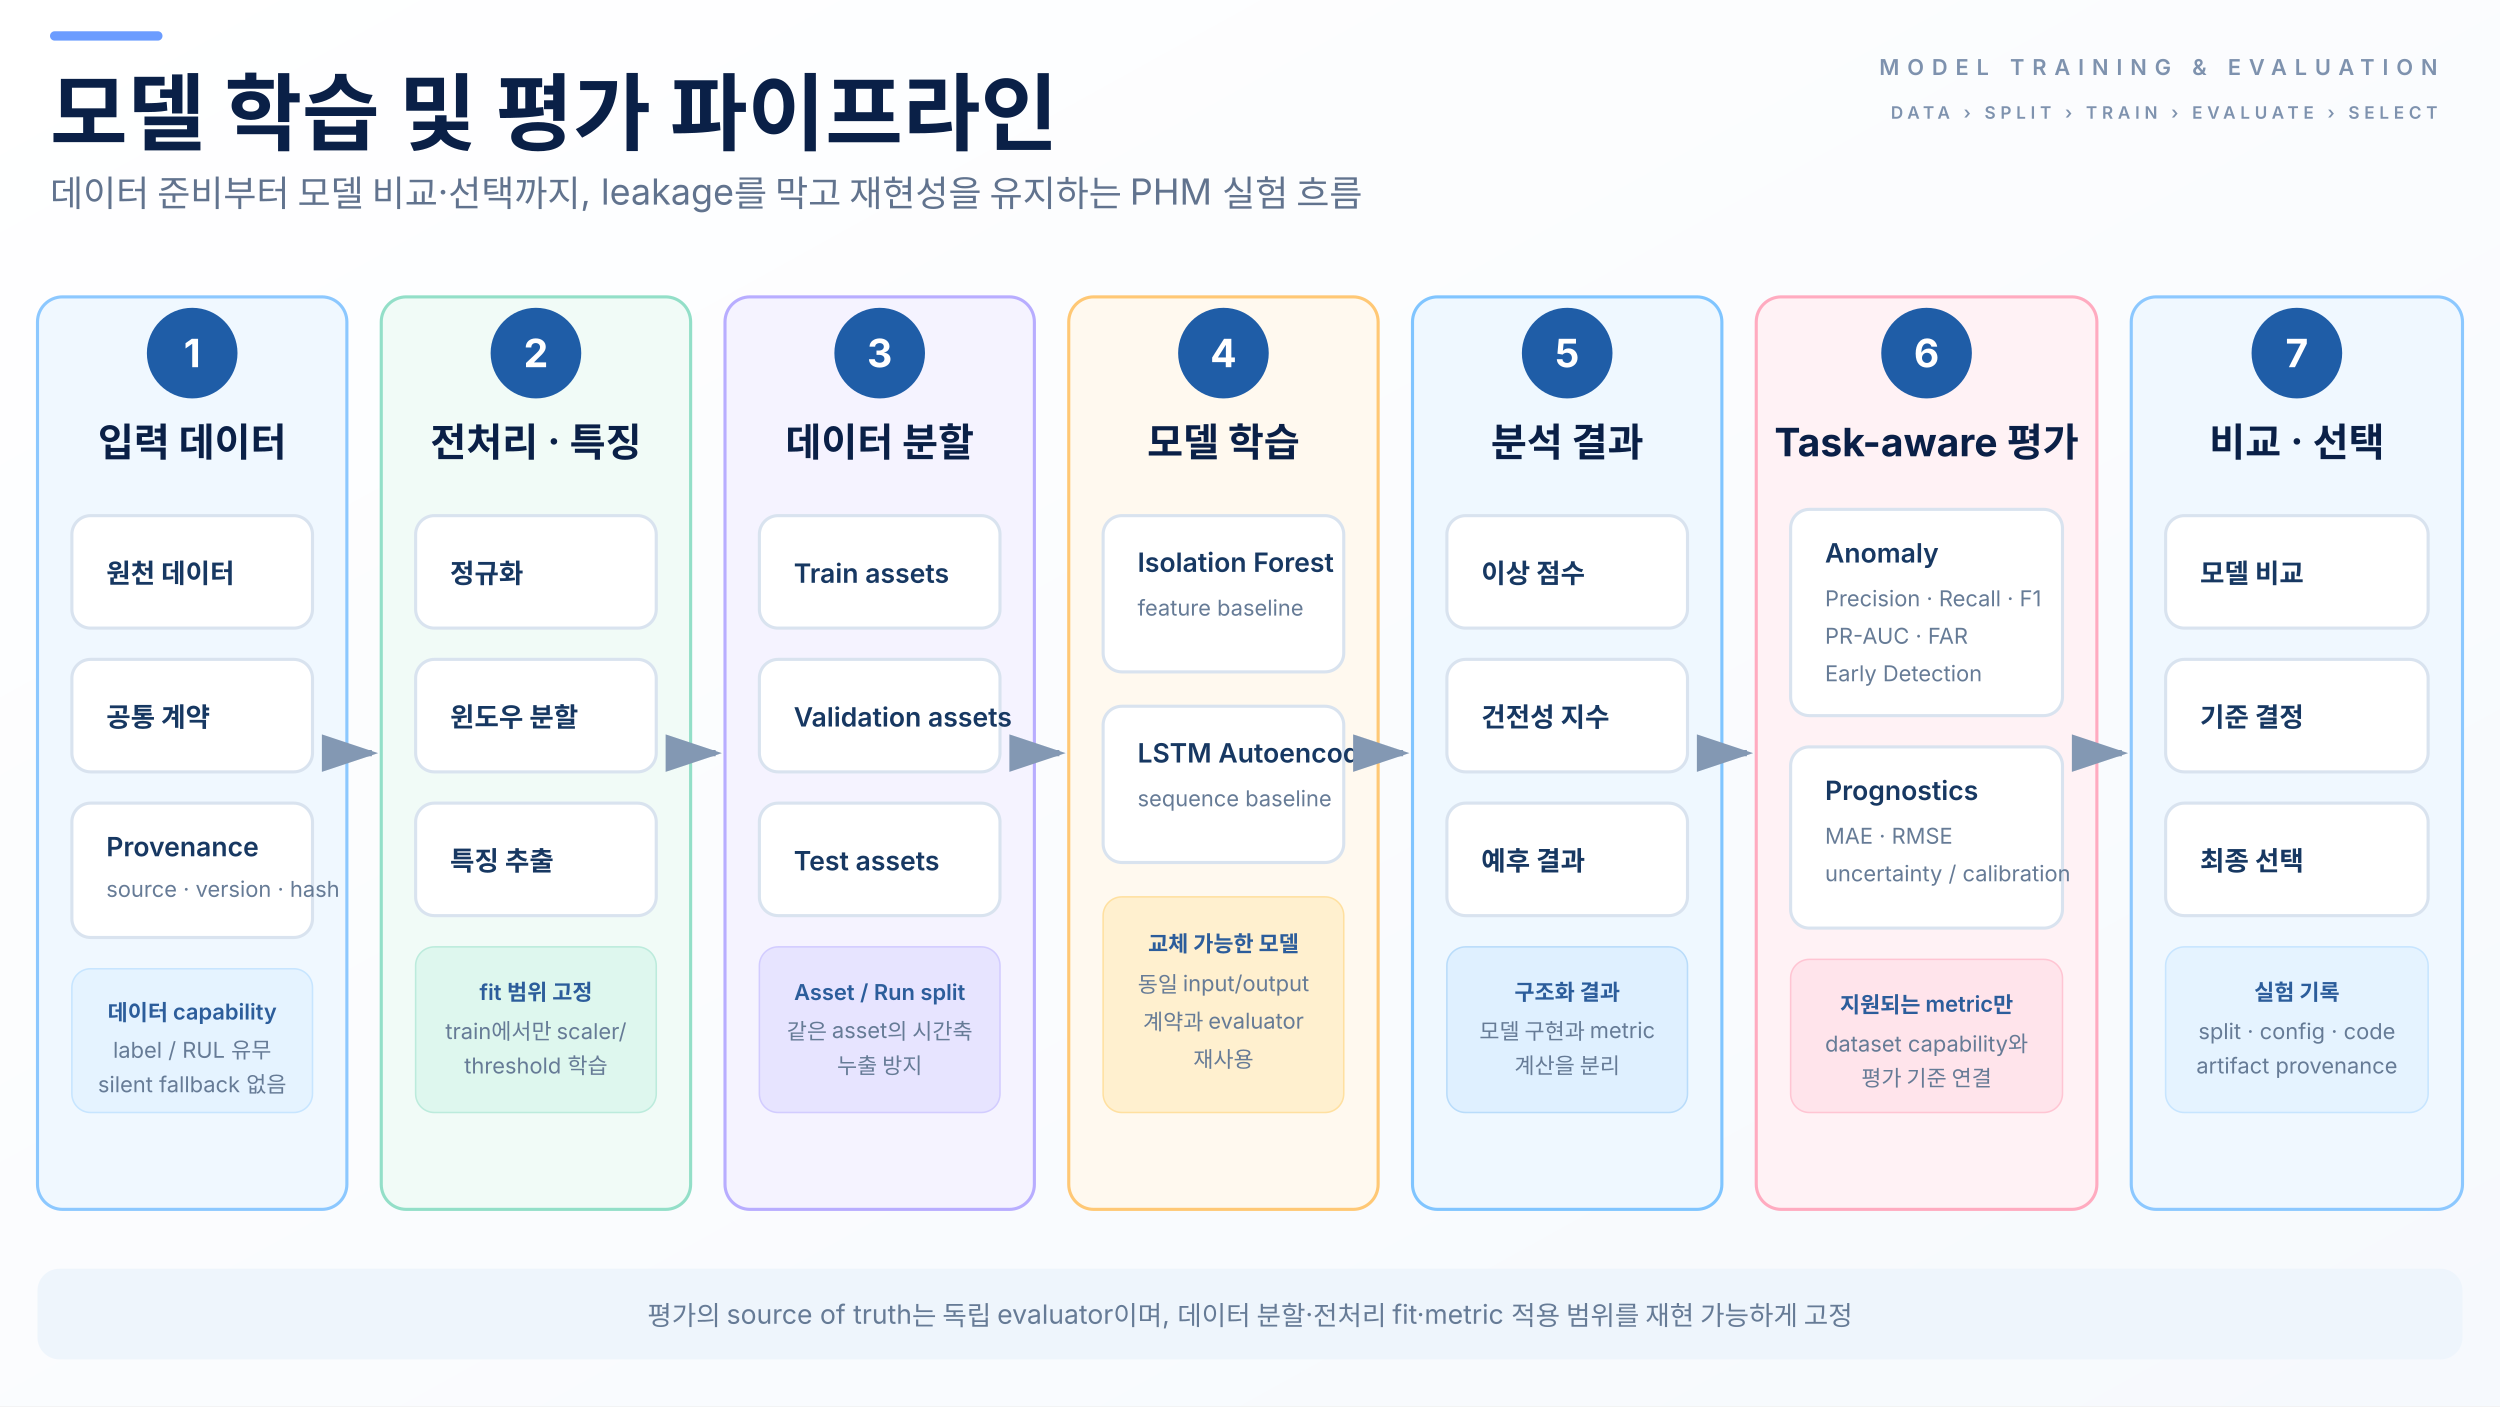
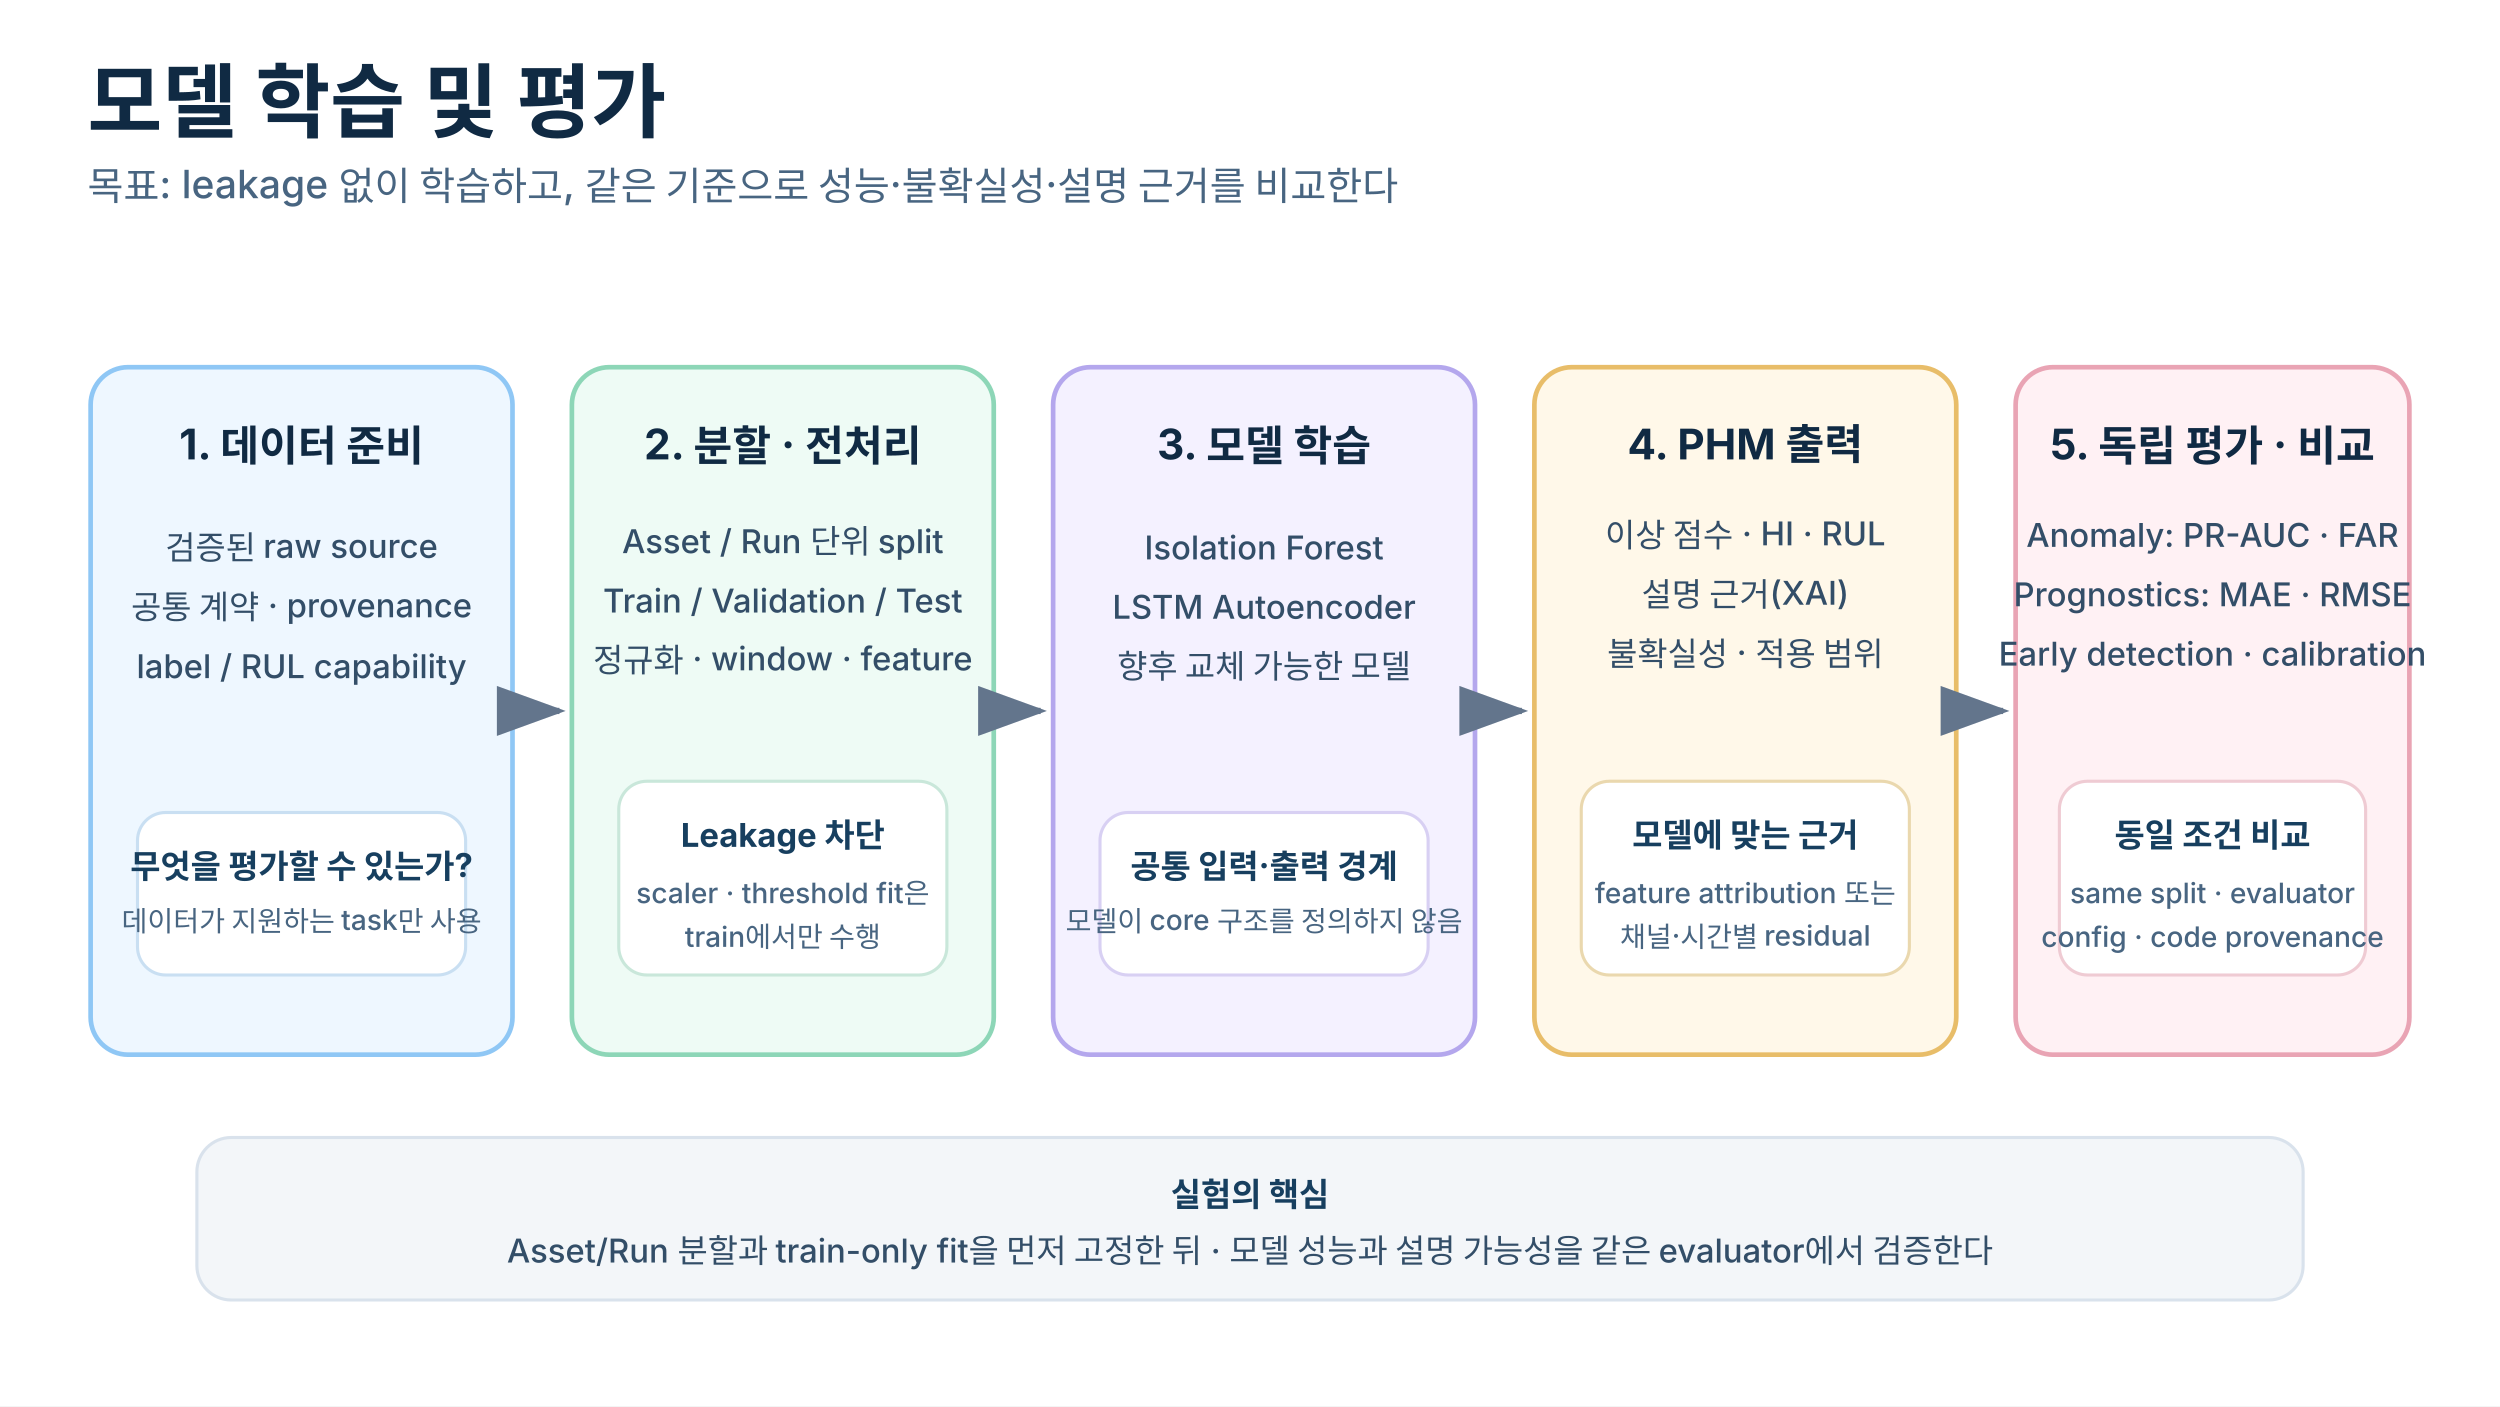
<svg xmlns="http://www.w3.org/2000/svg" width="1600" height="900" viewBox="0 0 1600 900" role="img" aria-labelledby="title desc">
  <defs>
-     <linearGradient id="bg" x1="0" y1="0" x2="1" y2="1">
-       <stop offset="0" stop-color="#ffffff" />
-       <stop offset="1" stop-color="#f6f9fd" />
-     </linearGradient>
-     <marker id="arrow" markerWidth="10" markerHeight="10" refX="8" refY="3" orient="auto" markerUnits="strokeWidth">
-       <path d="M0,0 L0,6 L9,3 z" fill="#8398b3" />
+     <marker id="arrow" markerWidth="12" markerHeight="12" refX="10" refY="4" orient="auto">
+       <path d="M0,0 L0,8 L11,4 z" fill="#63758c" />
    </marker>
    <style>
-       .title{font:700 54px system-ui,-apple-system,"Segoe UI",sans-serif;fill:#0a2047}
-       .subtitle{font:400 23px system-ui,-apple-system,"Segoe UI",sans-serif;fill:#61738e}
-       .eyebrow{font:600 14px system-ui,-apple-system,"Segoe UI",sans-serif;letter-spacing:5px;fill:#7e92ae}
-       .num{font:700 25px system-ui,-apple-system,"Segoe UI",sans-serif;fill:#fff;text-anchor:middle}
-       .panelTitle{font:700 25px system-ui,-apple-system,"Segoe UI",sans-serif;fill:#0a2047;text-anchor:middle}
-       .panelSub{font:400 16px system-ui,-apple-system,"Segoe UI",sans-serif;fill:#627795;text-anchor:middle}
-       .item{font:600 17px system-ui,-apple-system,"Segoe UI",sans-serif;fill:#173862}
-       .small{font:400 14px system-ui,-apple-system,"Segoe UI",sans-serif;fill:#667b96}
-       .tag{font:600 14px system-ui,-apple-system,"Segoe UI",sans-serif;fill:#2c5d9b;text-anchor:middle}
-       .arrow{stroke:#8398b3;stroke-width:4;fill:none;marker-end:url(#arrow)}
-       .box{fill:#fff;stroke:#d9e3ef;stroke-width:2}
+       .title{font:700 52px system-ui,-apple-system,"Segoe UI",sans-serif;fill:#102a43}
+       .subtitle{font:500 25px system-ui,-apple-system,"Segoe UI",sans-serif;fill:#486581}
+       .step{font:700 27px system-ui,-apple-system,"Segoe UI",sans-serif;fill:#102a43;text-anchor:middle}
+       .body{font:500 21px system-ui,-apple-system,"Segoe UI",sans-serif;fill:#334e68;text-anchor:middle}
+       .small{font:500 18px system-ui,-apple-system,"Segoe UI",sans-serif;fill:#486581;text-anchor:middle}
+       .focus{font:700 21px system-ui,-apple-system,"Segoe UI",sans-serif;fill:#173f5f;text-anchor:middle}
+       .arrow{stroke:#63758c;stroke-width:4;fill:none;marker-end:url(#arrow)}
    </style>
  </defs>
-   <rect width="1600" height="900" fill="url(#bg)" />
-   <rect x="32" y="20" width="72" height="6" rx="3" fill="#6b9cff" />
-   <text x="32" y="92" class="title">모델 학습 및 평가 파이프라인</text>
-   <text x="32" y="132" class="subtitle">데이터 준비부터 모델 비교·선택까지, leakage를 막고 재현성을 유지하는 PHM 실험 흐름</text>
-   <text x="1560" y="48" text-anchor="end" class="eyebrow">MODEL TRAINING &amp; EVALUATION</text>
-   <text x="1560" y="76" text-anchor="end" class="eyebrow" style="font-size:11px;letter-spacing:3px">DATA  ›  SPLIT  ›  TRAIN  ›  EVALUATE  ›  SELECT</text>
-   <rect x="24" y="190" width="198" height="584" rx="16" fill="#f0f8ff" stroke="#8cc8ff" stroke-width="2" />
-   <rect x="244" y="190" width="198" height="584" rx="16" fill="#f1fbf7" stroke="#93dfc8" stroke-width="2" />
-   <rect x="464" y="190" width="198" height="584" rx="16" fill="#f5f3ff" stroke="#b8adff" stroke-width="2" />
-   <rect x="684" y="190" width="198" height="584" rx="16" fill="#fff9ef" stroke="#ffc875" stroke-width="2" />
-   <rect x="904" y="190" width="198" height="584" rx="16" fill="#eff8ff" stroke="#80c5ff" stroke-width="2" />
-   <rect x="1124" y="190" width="218" height="584" rx="16" fill="#fff2f5" stroke="#ffabc0" stroke-width="2" />
-   <rect x="1364" y="190" width="212" height="584" rx="16" fill="#f0f8ff" stroke="#8cc8ff" stroke-width="2" />
-   <g fill="#1f5da7">
-     <circle cx="123" cy="226" r="29" />
-     <circle cx="343" cy="226" r="29" />
-     <circle cx="563" cy="226" r="29" />
-     <circle cx="783" cy="226" r="29" />
-     <circle cx="1003" cy="226" r="29" />
-     <circle cx="1233" cy="226" r="29" />
-     <circle cx="1470" cy="226" r="29" />
+   <rect width="1600" height="900" fill="#ffffff" />
+   <text x="56" y="84" class="title">모델 학습 및 평가</text>
+   <text x="56" y="128" class="subtitle">목표: leakage 없이 학습하고, 같은 기준으로 성능·불확실성·설명 근거를 비교한다</text>
+   <g>
+     <rect x="58" y="235" width="270" height="440" rx="24" fill="#eef7ff" stroke="#8fc7f5" stroke-width="3" />
+     <text x="193" y="294" class="step">1. 데이터 준비</text>
+     <text x="193" y="358" class="body">검증된 raw source</text>
+     <text x="193" y="396" class="body">공통 계약 · provenance</text>
+     <text x="193" y="434" class="body">label / RUL capability</text>
+     <rect x="88" y="520" width="210" height="104" rx="18" fill="#ffffff" stroke="#c9dff2" stroke-width="2" />
+     <text x="193" y="562" class="focus">무엇을 평가할 수 있는가?</text>
+     <text x="193" y="596" class="small">데이터가 지원하는 task만 사용</text>
  </g>
-   <text x="123" y="235" class="num">1</text>
-   <text x="343" y="235" class="num">2</text>
-   <text x="563" y="235" class="num">3</text>
-   <text x="783" y="235" class="num">4</text>
-   <text x="1003" y="235" class="num">5</text>
-   <text x="1233" y="235" class="num">6</text>
-   <text x="1470" y="235" class="num">7</text>
-   <text x="123" y="292" class="panelTitle">입력 데이터</text>
-   <text x="343" y="292" class="panelTitle">전처리 · 특징</text>
-   <text x="563" y="292" class="panelTitle">데이터 분할</text>
-   <text x="783" y="292" class="panelTitle">모델 학습</text>
-   <text x="1003" y="292" class="panelTitle">분석 결과</text>
-   <text x="1233" y="292" class="panelTitle">Task-aware 평가</text>
-   <text x="1470" y="292" class="panelTitle">비교 · 선택</text>
-   <rect x="46" y="330" width="154" height="72" rx="12" class="box" />
-   <text x="68" y="373" class="item">원천 데이터</text>
-   <rect x="46" y="422" width="154" height="72" rx="12" class="box" />
-   <text x="68" y="465" class="item">공통 계약</text>
-   <rect x="46" y="514" width="154" height="86" rx="12" class="box" />
-   <text x="68" y="548" class="item">Provenance</text>
-   <text x="68" y="574" class="small">source · version · hash</text>
-   <rect x="46" y="620" width="154" height="92" rx="12" fill="#e5f3ff" stroke="#c7e5ff" />
-   <text x="123" y="653" class="tag">데이터 capability</text>
-   <text x="123" y="677" class="small" text-anchor="middle">label / RUL 유무</text>
-   <text x="123" y="699" class="small" text-anchor="middle">silent fallback 없음</text>
-   <rect x="266" y="330" width="154" height="72" rx="12" class="box" />
-   <text x="288" y="373" class="item">정규화</text>
-   <rect x="266" y="422" width="154" height="72" rx="12" class="box" />
-   <text x="288" y="465" class="item">윈도우 분할</text>
-   <rect x="266" y="514" width="154" height="72" rx="12" class="box" />
-   <text x="288" y="557" class="item">특징 추출</text>
-   <rect x="266" y="606" width="154" height="106" rx="12" fill="#def7ee" stroke="#bcebdc" />
-   <text x="343" y="640" class="tag">fit 범위 고정</text>
-   <text x="343" y="665" class="small" text-anchor="middle">train에서만 scaler/</text>
-   <text x="343" y="687" class="small" text-anchor="middle">threshold 학습</text>
-   <rect x="486" y="330" width="154" height="72" rx="12" class="box" />
-   <text x="508" y="373" class="item">Train assets</text>
-   <rect x="486" y="422" width="154" height="72" rx="12" class="box" />
-   <text x="508" y="465" class="item">Validation assets</text>
-   <rect x="486" y="514" width="154" height="72" rx="12" class="box" />
-   <text x="508" y="557" class="item">Test assets</text>
-   <rect x="486" y="606" width="154" height="106" rx="12" fill="#e7e4ff" stroke="#d2ccff" />
-   <text x="563" y="640" class="tag">Asset / Run split</text>
-   <text x="563" y="665" class="small" text-anchor="middle">같은 asset의 시간축</text>
-   <text x="563" y="687" class="small" text-anchor="middle">누출 방지</text>
-   <rect x="706" y="330" width="154" height="100" rx="12" class="box" />
-   <text x="728" y="366" class="item">Isolation Forest</text>
-   <text x="728" y="394" class="small">feature baseline</text>
-   <rect x="706" y="452" width="154" height="100" rx="12" class="box" />
-   <text x="728" y="488" class="item">LSTM Autoencoder</text>
-   <text x="728" y="516" class="small">sequence baseline</text>
-   <rect x="706" y="574" width="154" height="138" rx="12" fill="#fff0cf" stroke="#ffe0a0" />
-   <text x="783" y="609" class="tag">교체 가능한 모델</text>
-   <text x="783" y="635" class="small" text-anchor="middle">동일 input/output</text>
-   <text x="783" y="659" class="small" text-anchor="middle">계약과 evaluator</text>
-   <text x="783" y="683" class="small" text-anchor="middle">재사용</text>
-   <rect x="926" y="330" width="154" height="72" rx="12" class="box" />
-   <text x="948" y="373" class="item">이상 점수</text>
-   <rect x="926" y="422" width="154" height="72" rx="12" class="box" />
-   <text x="948" y="465" class="item">건전성 지수</text>
-   <rect x="926" y="514" width="154" height="72" rx="12" class="box" />
-   <text x="948" y="557" class="item">예후 결과</text>
-   <rect x="926" y="606" width="154" height="106" rx="12" fill="#dff0ff" stroke="#b9dcfa" />
-   <text x="1003" y="640" class="tag">구조화 결과</text>
-   <text x="1003" y="665" class="small" text-anchor="middle">모델 구현과 metric</text>
-   <text x="1003" y="687" class="small" text-anchor="middle">계산을 분리</text>
-   <rect x="1146" y="326" width="174" height="132" rx="12" class="box" />
-   <text x="1168" y="360" class="item">Anomaly</text>
-   <text x="1168" y="388" class="small">Precision · Recall · F1</text>
-   <text x="1168" y="412" class="small">PR-AUC · FAR</text>
-   <text x="1168" y="436" class="small">Early Detection</text>
-   <rect x="1146" y="478" width="174" height="116" rx="12" class="box" />
-   <text x="1168" y="512" class="item">Prognostics</text>
-   <text x="1168" y="540" class="small">MAE · RMSE</text>
-   <text x="1168" y="564" class="small">uncertainty / calibration</text>
-   <rect x="1146" y="614" width="174" height="98" rx="12" fill="#ffe4eb" stroke="#ffc5d3" />
-   <text x="1233" y="648" class="tag">지원되는 metric만</text>
-   <text x="1233" y="673" class="small" text-anchor="middle">dataset capability와</text>
-   <text x="1233" y="695" class="small" text-anchor="middle">평가 기준 연결</text>
-   <rect x="1386" y="330" width="168" height="72" rx="12" class="box" />
-   <text x="1408" y="373" class="item">모델 비교</text>
-   <rect x="1386" y="422" width="168" height="72" rx="12" class="box" />
-   <text x="1408" y="465" class="item">기준 결정</text>
-   <rect x="1386" y="514" width="168" height="72" rx="12" class="box" />
-   <text x="1408" y="557" class="item">최종 선택</text>
-   <rect x="1386" y="606" width="168" height="106" rx="12" fill="#e5f3ff" stroke="#c7e5ff" />
-   <text x="1470" y="640" class="tag">실험 기록</text>
-   <text x="1470" y="665" class="small" text-anchor="middle">split · config · code</text>
-   <text x="1470" y="687" class="small" text-anchor="middle">artifact provenance</text>
-   <path d="M222 482 H238" class="arrow" />
-   <path d="M442 482 H458" class="arrow" />
-   <path d="M662 482 H678" class="arrow" />
-   <path d="M882 482 H898" class="arrow" />
-   <path d="M1102 482 H1118" class="arrow" />
-   <path d="M1342 482 H1358" class="arrow" />
-   <rect x="24" y="812" width="1552" height="58" rx="14" fill="#eef5fc" />
-   <text x="800" y="848" text-anchor="middle" class="small" style="font-size:17px">평가의 source of truth는 독립 evaluator이며, 데이터 분할·전처리 fit·metric 적용 범위를 재현 가능하게 고정</text>
+   <g>
+     <rect x="366" y="235" width="270" height="440" rx="24" fill="#eefbf5" stroke="#8dd6b7" stroke-width="3" />
+     <text x="501" y="294" class="step">2. 분할 · 전처리</text>
+     <text x="501" y="354" class="body">Asset / Run 단위 split</text>
+     <text x="501" y="392" class="body">Train / Validation / Test</text>
+     <text x="501" y="430" class="body">정규화 · window · feature</text>
+     <rect x="396" y="500" width="210" height="124" rx="18" fill="#ffffff" stroke="#c9e7da" stroke-width="2" />
+     <text x="501" y="542" class="focus">Leakage 차단</text>
+     <text x="501" y="578" class="small">scaler · threshold fit은</text>
+     <text x="501" y="606" class="small">train에서만 수행</text>
+   </g>
+   <g>
+     <rect x="674" y="235" width="270" height="440" rx="24" fill="#f4f1ff" stroke="#b4a7ed" stroke-width="3" />
+     <text x="809" y="294" class="step">3. 모델 학습</text>
+     <text x="809" y="358" class="body">Isolation Forest</text>
+     <text x="809" y="396" class="body">LSTM Autoencoder</text>
+     <text x="809" y="434" class="body">향후 교체 가능한 모델</text>
+     <rect x="704" y="520" width="210" height="104" rx="18" fill="#ffffff" stroke="#d8d0f3" stroke-width="2" />
+     <text x="809" y="562" class="focus">공통 입력·출력 경계</text>
+     <text x="809" y="596" class="small">모델이 core 구조를 정의하지 않음</text>
+   </g>
+   <g>
+     <rect x="982" y="235" width="270" height="440" rx="24" fill="#fff8e9" stroke="#e8bd69" stroke-width="3" />
+     <text x="1117" y="294" class="step">4. PHM 출력</text>
+     <text x="1117" y="350" class="body">이상 점수 · HI · RUL</text>
+     <text x="1117" y="388" class="body">설명 근거(XAI)</text>
+     <text x="1117" y="426" class="body">불확실성 · 적용 범위</text>
+     <rect x="1012" y="500" width="210" height="124" rx="18" fill="#ffffff" stroke="#ead8ae" stroke-width="2" />
+     <text x="1117" y="542" class="focus">모델에 맞는 근거</text>
+     <text x="1117" y="578" class="small">feature attribution 또는</text>
+     <text x="1117" y="606" class="small">채널·시간별 residual</text>
+   </g>
+   <g>
+     <rect x="1290" y="235" width="252" height="440" rx="24" fill="#fff1f4" stroke="#e9a4b4" stroke-width="3" />
+     <text x="1416" y="294" class="step">5. 독립 평가 · 비교</text>
+     <text x="1416" y="350" class="body">Anomaly: PR-AUC · FAR</text>
+     <text x="1416" y="388" class="body">Prognostics: MAE · RMSE</text>
+     <text x="1416" y="426" class="body">Early detection · calibration</text>
+     <rect x="1318" y="500" width="196" height="124" rx="18" fill="#ffffff" stroke="#efcbd3" stroke-width="2" />
+     <text x="1416" y="542" class="focus">동일 조건 비교</text>
+     <text x="1416" y="578" class="small">same split · evaluator</text>
+     <text x="1416" y="606" class="small">config · code provenance</text>
+   </g>
+   <path d="M328 455 H358" class="arrow" />
+   <path d="M636 455 H666" class="arrow" />
+   <path d="M944 455 H974" class="arrow" />
+   <path d="M1252 455 H1282" class="arrow" />
+   <rect x="126" y="728" width="1348" height="104" rx="22" fill="#f3f6f9" stroke="#d9e2ec" stroke-width="2" />
+   <text x="800" y="772" class="focus">실험의 핵심</text>
+   <text x="800" y="808" class="body">Asset/Run 분할과 train-only fit을 먼저 고정한 뒤 · 모델 성능과 설명 가능성을 같은 evaluator에서 검증한다</text>
</svg>
